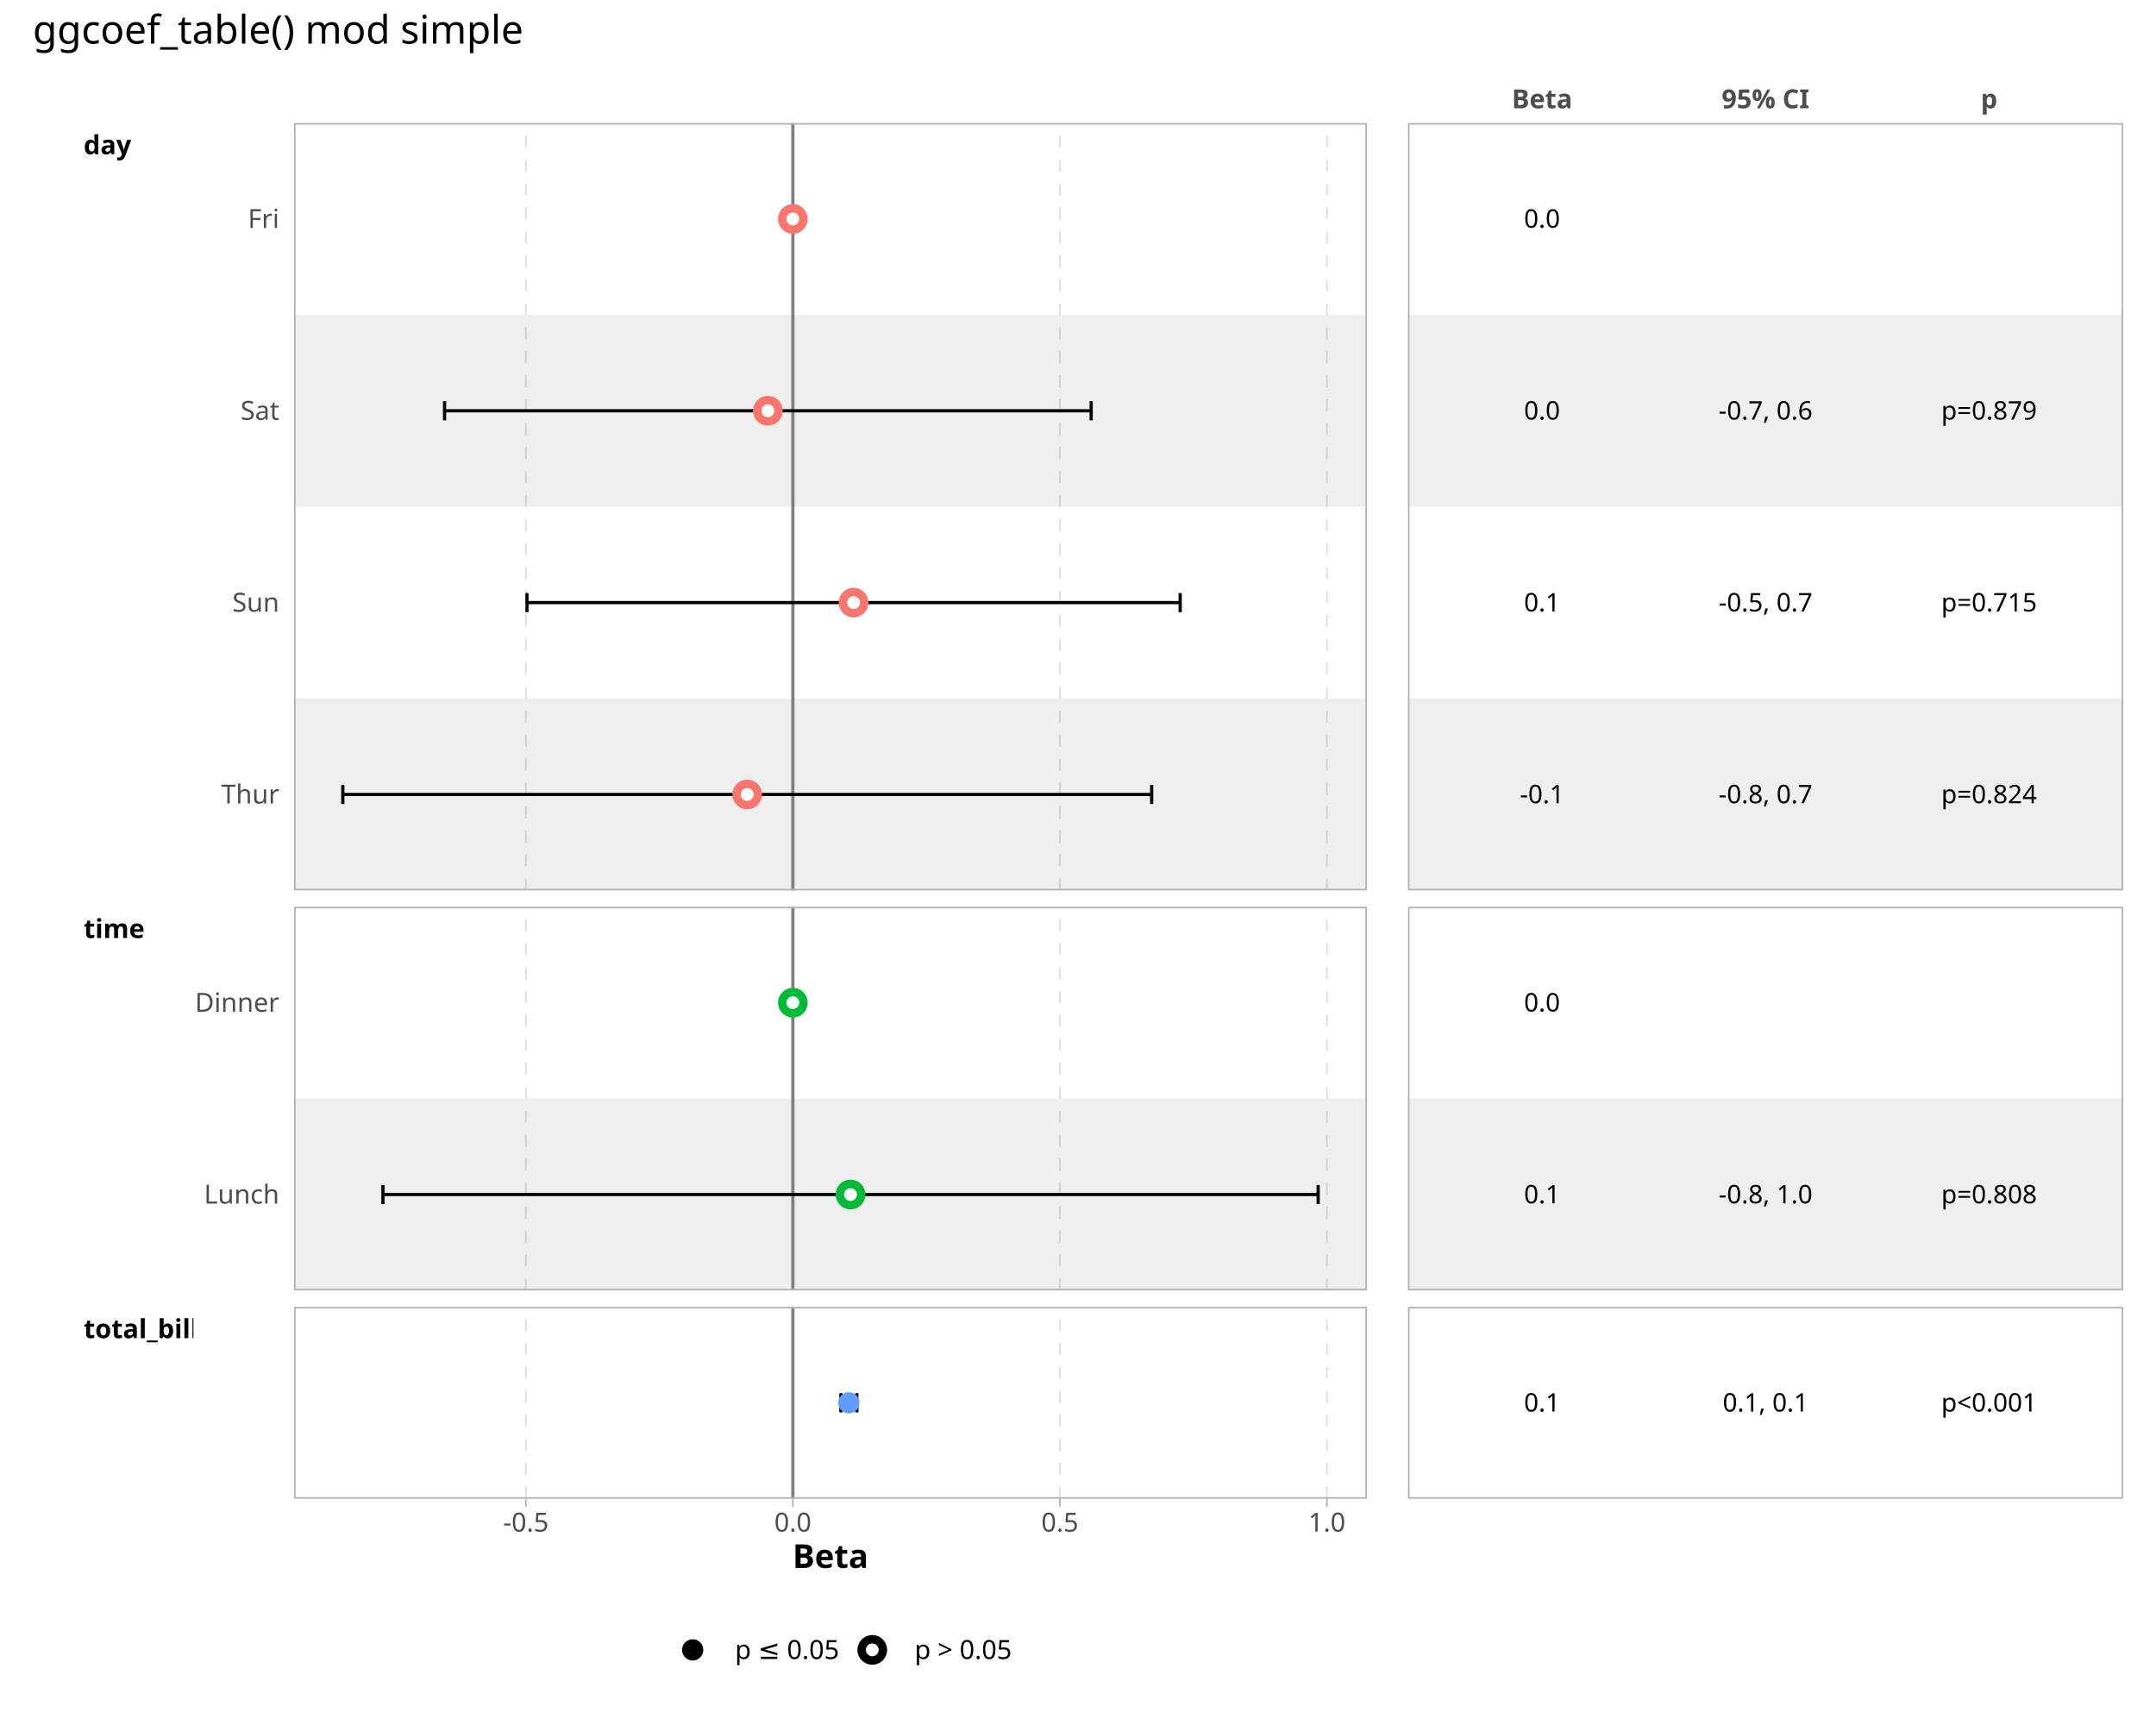
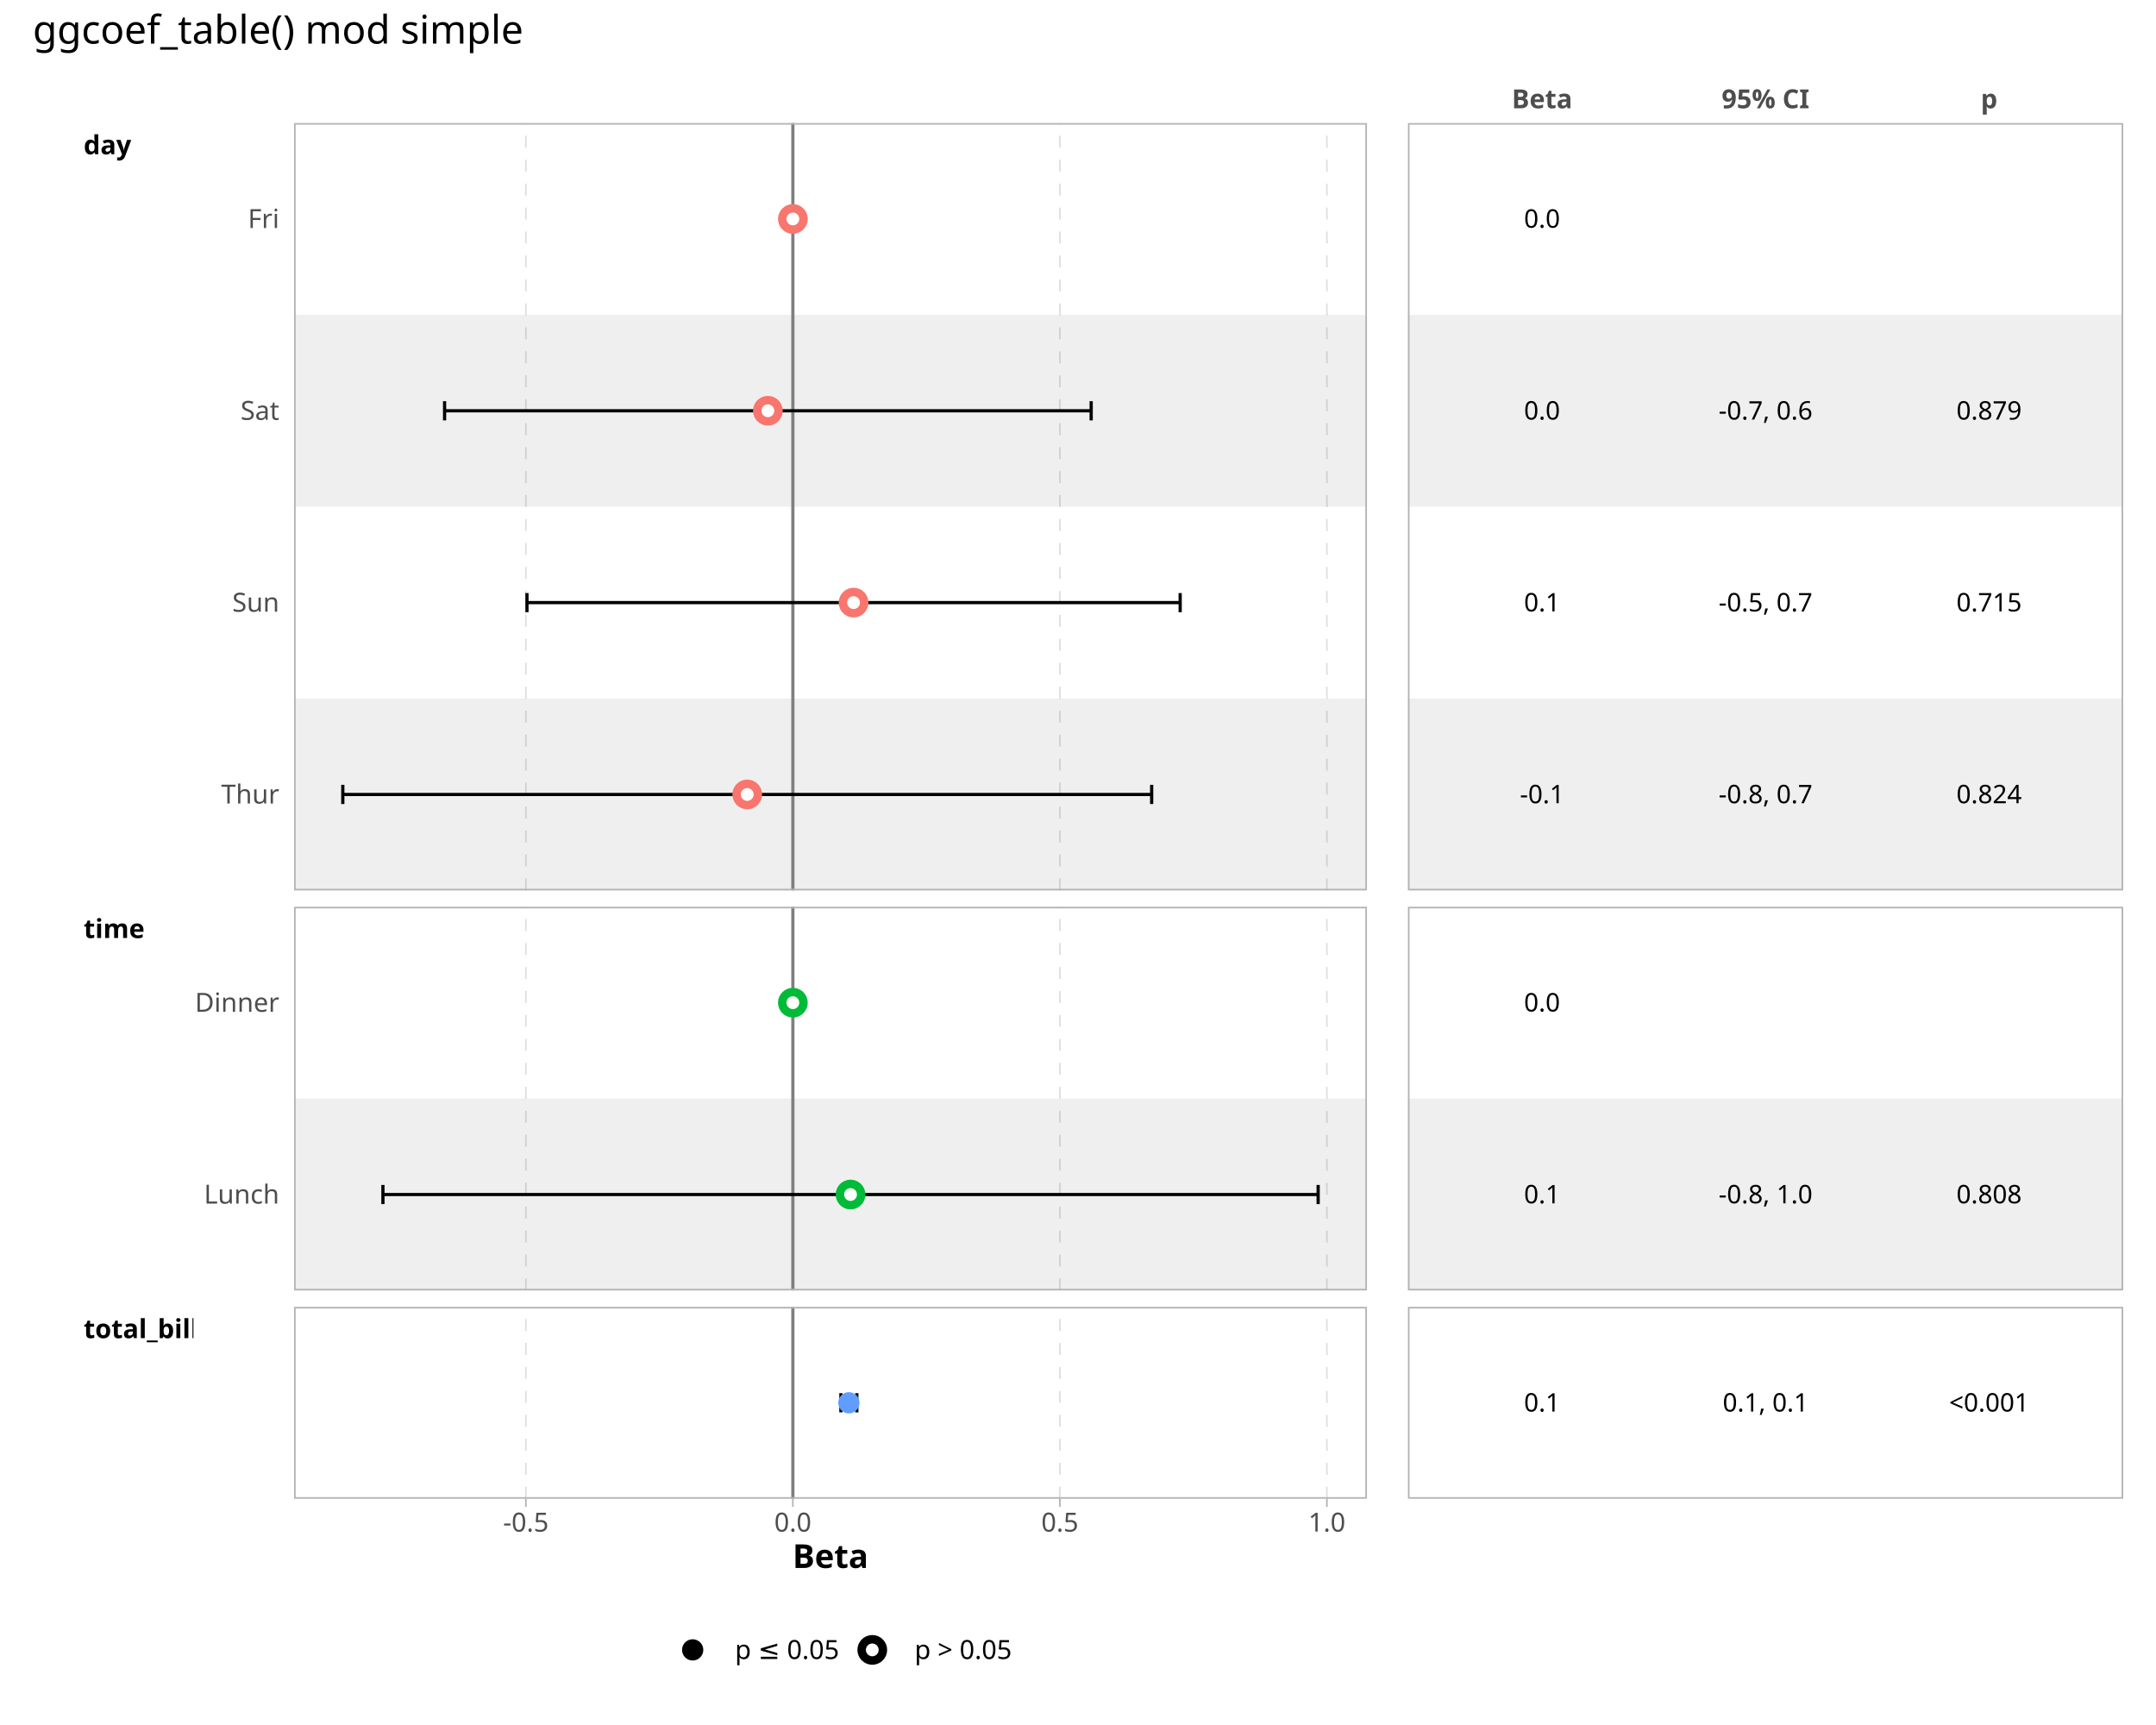
<svg xmlns="http://www.w3.org/2000/svg" class="svglite" data-engine-version="2.0" width="720.00pt" height="576.00pt" viewBox="0 0 720.00 576.00">
  <defs>
    <style type="text/css">
    .svglite line, .svglite polyline, .svglite polygon, .svglite path, .svglite rect, .svglite circle {
      fill: none;
      stroke: #000000;
      stroke-linecap: round;
      stroke-linejoin: round;
      stroke-miterlimit: 10.00;
    }
  </style>
  </defs>
  <rect width="100%" height="100%" style="stroke: none; fill: #FFFFFF;" />
  <defs>
    <clipPath id="cpMC4wMHw3MjAuMDB8MC4wMHw1NzYuMDA=">
      <rect x="0.00" y="0.00" width="720.00" height="576.00" />
    </clipPath>
  </defs>
  <g clip-path="url(#cpMC4wMHw3MjAuMDB8MC4wMHw1NzYuMDA=)">
    <rect x="0.00" y="0.00" width="720.00" height="576.00" style="stroke-width: 1.07; stroke: #FFFFFF; fill: #FFFFFF;" />
  </g>
  <defs>
    <clipPath id="cpNS40OHw0NjEuOTZ8MjIuNzh8NTcwLjUy">
      <rect x="5.48" y="22.78" width="456.48" height="547.74" />
    </clipPath>
  </defs>
  <g clip-path="url(#cpNS40OHw0NjEuOTZ8MjIuNzh8NTcwLjUy)">
    <rect x="5.48" y="22.78" width="456.48" height="547.74" style="stroke-width: 1.07; stroke: #FFFFFF; fill: #FFFFFF;" />
  </g>
  <g clip-path="url(#cpMC4wMHw3MjAuMDB8MC4wMHw1NzYuMDA=)">
</g>
  <defs>
    <clipPath id="cpOTguMjB8NDU2LjQ4fDQxLjA4fDI5Ny4zMQ==">
      <rect x="98.20" y="41.08" width="358.29" height="256.23" />
    </clipPath>
  </defs>
  <g clip-path="url(#cpOTguMjB8NDU2LjQ4fDQxLjA4fDI5Ny4zMQ==)">
    <rect x="98.20" y="41.08" width="358.29" height="256.23" style="stroke-width: 1.07; stroke: none; fill: #FFFFFF;" />
    <polyline points="175.61,297.31 175.61,41.08 " style="stroke-width: 0.53; stroke: #DEDEDE; stroke-dasharray: 4.00,4.00; stroke-linecap: butt;" />
    <polyline points="264.78,297.31 264.78,41.08 " style="stroke-width: 0.53; stroke: #DEDEDE; stroke-dasharray: 4.00,4.00; stroke-linecap: butt;" />
    <polyline points="353.95,297.31 353.95,41.08 " style="stroke-width: 0.53; stroke: #DEDEDE; stroke-dasharray: 4.00,4.00; stroke-linecap: butt;" />
    <polyline points="443.12,297.31 443.12,41.08 " style="stroke-width: 0.53; stroke: #DEDEDE; stroke-dasharray: 4.00,4.00; stroke-linecap: butt;" />
    <rect x="98.20" y="233.25" width="358.29" height="64.06" style="stroke-width: 1.07; stroke: none; stroke-linecap: butt; stroke-linejoin: miter; fill: #111111; fill-opacity: 0.067;" />
    <rect x="98.20" y="169.19" width="358.29" height="64.06" style="stroke-width: 1.07; stroke: none; stroke-linecap: butt; stroke-linejoin: miter;" />
    <rect x="98.20" y="105.13" width="358.29" height="64.06" style="stroke-width: 1.07; stroke: none; stroke-linecap: butt; stroke-linejoin: miter; fill: #111111; fill-opacity: 0.067;" />
    <rect x="98.20" y="41.08" width="358.29" height="64.06" style="stroke-width: 1.07; stroke: none; stroke-linecap: butt; stroke-linejoin: miter;" />
    <line x1="264.78" y1="297.31" x2="264.78" y2="41.08" style="stroke-width: 1.07; stroke: #7F7F7F; stroke-linecap: butt;" />
    <polyline points="364.40,140.37 364.40,133.96 " style="stroke-width: 1.07; stroke-linecap: butt;" />
    <polyline points="364.40,137.16 148.47,137.16 " style="stroke-width: 1.07; stroke-linecap: butt;" />
    <polyline points="148.47,140.37 148.47,133.96 " style="stroke-width: 1.07; stroke-linecap: butt;" />
    <polyline points="394.12,204.42 394.12,198.02 " style="stroke-width: 1.07; stroke-linecap: butt;" />
    <polyline points="394.12,201.22 175.98,201.22 " style="stroke-width: 1.07; stroke-linecap: butt;" />
    <polyline points="175.98,204.42 175.98,198.02 " style="stroke-width: 1.07; stroke-linecap: butt;" />
    <polyline points="384.60,268.48 384.60,262.07 " style="stroke-width: 1.07; stroke-linecap: butt;" />
    <polyline points="384.60,265.28 114.48,265.28 " style="stroke-width: 1.07; stroke-linecap: butt;" />
    <polyline points="114.48,268.48 114.48,262.07 " style="stroke-width: 1.07; stroke-linecap: butt;" />
    <circle cx="264.78" cy="73.11" r="3.55" style="stroke-width: 2.83; stroke: #F8766D; fill: #FFFFFF;" />
    <circle cx="256.43" cy="137.16" r="3.55" style="stroke-width: 2.83; stroke: #F8766D; fill: #FFFFFF;" />
    <circle cx="285.05" cy="201.22" r="3.55" style="stroke-width: 2.83; stroke: #F8766D; fill: #FFFFFF;" />
    <circle cx="249.54" cy="265.28" r="3.55" style="stroke-width: 2.83; stroke: #F8766D; fill: #FFFFFF;" />
    <rect x="98.20" y="41.08" width="358.29" height="256.23" style="stroke-width: 1.07; stroke: #B3B3B3;" />
  </g>
  <g clip-path="url(#cpMC4wMHw3MjAuMDB8MC4wMHw1NzYuMDA=)">
</g>
  <defs>
    <clipPath id="cpOTguMjB8NDU2LjQ4fDMwMi43OHw0MzAuOTA=">
      <rect x="98.20" y="302.78" width="358.29" height="128.11" />
    </clipPath>
  </defs>
  <g clip-path="url(#cpOTguMjB8NDU2LjQ4fDMwMi43OHw0MzAuOTA=)">
    <rect x="98.20" y="302.78" width="358.29" height="128.11" style="stroke-width: 1.07; stroke: none; fill: #FFFFFF;" />
    <polyline points="175.61,430.90 175.61,302.78 " style="stroke-width: 0.53; stroke: #DEDEDE; stroke-dasharray: 4.00,4.00; stroke-linecap: butt;" />
    <polyline points="264.78,430.90 264.78,302.78 " style="stroke-width: 0.53; stroke: #DEDEDE; stroke-dasharray: 4.00,4.00; stroke-linecap: butt;" />
    <polyline points="353.95,430.90 353.95,302.78 " style="stroke-width: 0.53; stroke: #DEDEDE; stroke-dasharray: 4.00,4.00; stroke-linecap: butt;" />
    <polyline points="443.12,430.90 443.12,302.78 " style="stroke-width: 0.53; stroke: #DEDEDE; stroke-dasharray: 4.00,4.00; stroke-linecap: butt;" />
    <rect x="98.20" y="366.84" width="358.29" height="64.06" style="stroke-width: 1.07; stroke: none; stroke-linecap: butt; stroke-linejoin: miter; fill: #111111; fill-opacity: 0.067;" />
    <rect x="98.20" y="302.78" width="358.29" height="64.06" style="stroke-width: 1.07; stroke: none; stroke-linecap: butt; stroke-linejoin: miter;" />
    <line x1="264.78" y1="430.90" x2="264.78" y2="302.78" style="stroke-width: 1.07; stroke: #7F7F7F; stroke-linecap: butt;" />
    <polyline points="440.20,402.07 440.20,395.67 " style="stroke-width: 1.07; stroke-linecap: butt;" />
    <polyline points="440.20,398.87 127.88,398.87 " style="stroke-width: 1.07; stroke-linecap: butt;" />
    <polyline points="127.88,402.07 127.88,395.67 " style="stroke-width: 1.07; stroke-linecap: butt;" />
    <circle cx="264.78" cy="334.81" r="3.55" style="stroke-width: 2.83; stroke: #00BA38; fill: #FFFFFF;" />
    <circle cx="284.04" cy="398.87" r="3.55" style="stroke-width: 2.83; stroke: #00BA38; fill: #FFFFFF;" />
    <rect x="98.20" y="302.78" width="358.29" height="128.11" style="stroke-width: 1.07; stroke: #B3B3B3;" />
  </g>
  <g clip-path="url(#cpMC4wMHw3MjAuMDB8MC4wMHw1NzYuMDA=)">
</g>
  <defs>
    <clipPath id="cpOTguMjB8NDU2LjQ4fDQzNi4zOHw1MDAuNDQ=">
      <rect x="98.20" y="436.38" width="358.29" height="64.06" />
    </clipPath>
  </defs>
  <g clip-path="url(#cpOTguMjB8NDU2LjQ4fDQzNi4zOHw1MDAuNDQ=)">
    <rect x="98.20" y="436.38" width="358.29" height="64.06" style="stroke-width: 1.07; stroke: none; fill: #FFFFFF;" />
    <polyline points="175.61,500.44 175.61,436.38 " style="stroke-width: 0.53; stroke: #DEDEDE; stroke-dasharray: 4.00,4.00; stroke-linecap: butt;" />
    <polyline points="264.78,500.44 264.78,436.38 " style="stroke-width: 0.53; stroke: #DEDEDE; stroke-dasharray: 4.00,4.00; stroke-linecap: butt;" />
    <polyline points="353.95,500.44 353.95,436.38 " style="stroke-width: 0.53; stroke: #DEDEDE; stroke-dasharray: 4.00,4.00; stroke-linecap: butt;" />
    <polyline points="443.12,500.44 443.12,436.38 " style="stroke-width: 0.53; stroke: #DEDEDE; stroke-dasharray: 4.00,4.00; stroke-linecap: butt;" />
    <rect x="98.20" y="436.38" width="358.29" height="64.06" style="stroke-width: 1.07; stroke: none; stroke-linecap: butt; stroke-linejoin: miter;" />
    <line x1="264.78" y1="500.44" x2="264.78" y2="436.38" style="stroke-width: 1.07; stroke: #7F7F7F; stroke-linecap: butt;" />
    <polyline points="286.14,471.61 286.14,465.20 " style="stroke-width: 1.07; stroke-linecap: butt;" />
    <polyline points="286.14,468.41 280.82,468.41 " style="stroke-width: 1.07; stroke-linecap: butt;" />
    <polyline points="280.82,471.61 280.82,465.20 " style="stroke-width: 1.07; stroke-linecap: butt;" />
    <circle cx="283.48" cy="468.41" r="3.55" style="stroke-width: 2.83; stroke: none; fill: #619CFF;" />
    <rect x="98.20" y="436.38" width="358.29" height="64.06" style="stroke-width: 1.07; stroke: #B3B3B3;" />
  </g>
  <g clip-path="url(#cpMC4wMHw3MjAuMDB8MC4wMHw1NzYuMDA=)">
</g>
  <defs>
    <clipPath id="cpMjMuNTV8NjQuNjB8NDEuMDh8Mjk3LjMx">
      <rect x="23.55" y="41.08" width="41.05" height="256.23" />
    </clipPath>
  </defs>
  <g clip-path="url(#cpMjMuNTV8NjQuNjB8NDEuMDh8Mjk3LjMx)">
    <text x="27.94" y="51.52" style="font-size: 8.80px; font-weight: bold; font-family: sans;" textLength="14.19px" lengthAdjust="spacingAndGlyphs">day</text>
  </g>
  <g clip-path="url(#cpMC4wMHw3MjAuMDB8MC4wMHw1NzYuMDA=)">
</g>
  <defs>
    <clipPath id="cpMjMuNTV8NjQuNjB8MzAyLjc4fDQzMC45MA==">
      <rect x="23.55" y="302.78" width="41.05" height="128.11" />
    </clipPath>
  </defs>
  <g clip-path="url(#cpMjMuNTV8NjQuNjB8MzAyLjc4fDQzMC45MA==)">
    <text x="27.94" y="313.22" style="font-size: 8.80px; font-weight: bold; font-family: sans;" textLength="16.63px" lengthAdjust="spacingAndGlyphs">time</text>
  </g>
  <g clip-path="url(#cpMC4wMHw3MjAuMDB8MC4wMHw1NzYuMDA=)">
</g>
  <defs>
    <clipPath id="cpMjMuNTV8NjQuNjB8NDM2LjM4fDUwMC40NA==">
      <rect x="23.55" y="436.38" width="41.05" height="64.06" />
    </clipPath>
  </defs>
  <g clip-path="url(#cpMjMuNTV8NjQuNjB8NDM2LjM4fDUwMC40NA==)">
    <text x="27.94" y="446.82" style="font-size: 8.80px; font-weight: bold; font-family: sans;" textLength="32.28px" lengthAdjust="spacingAndGlyphs">total_bill</text>
  </g>
  <g clip-path="url(#cpMC4wMHw3MjAuMDB8MC4wMHw1NzYuMDA=)">
    <polyline points="175.61,503.17 175.61,500.44 " style="stroke-width: 0.53; stroke: #B3B3B3; stroke-linecap: butt;" />
    <polyline points="264.78,503.17 264.78,500.44 " style="stroke-width: 0.53; stroke: #B3B3B3; stroke-linecap: butt;" />
    <polyline points="353.95,503.17 353.95,500.44 " style="stroke-width: 0.53; stroke: #B3B3B3; stroke-linecap: butt;" />
    <polyline points="443.12,503.17 443.12,500.44 " style="stroke-width: 0.53; stroke: #B3B3B3; stroke-linecap: butt;" />
    <text x="175.61" y="511.42" text-anchor="middle" style="font-size: 8.80px; fill: #4D4D4D; font-family: sans;" textLength="15.16px" lengthAdjust="spacingAndGlyphs">-0.5</text>
    <text x="264.78" y="511.42" text-anchor="middle" style="font-size: 8.80px; fill: #4D4D4D; font-family: sans;" textLength="12.23px" lengthAdjust="spacingAndGlyphs">0.0</text>
    <text x="353.95" y="511.42" text-anchor="middle" style="font-size: 8.80px; fill: #4D4D4D; font-family: sans;" textLength="12.23px" lengthAdjust="spacingAndGlyphs">0.5</text>
    <text x="443.12" y="511.42" text-anchor="middle" style="font-size: 8.80px; fill: #4D4D4D; font-family: sans;" textLength="12.23px" lengthAdjust="spacingAndGlyphs">1.0</text>
    <text x="93.27" y="268.30" text-anchor="end" style="font-size: 8.80px; fill: #4D4D4D; font-family: sans;" textLength="18.09px" lengthAdjust="spacingAndGlyphs">Thur</text>
    <text x="93.27" y="204.25" text-anchor="end" style="font-size: 8.80px; fill: #4D4D4D; font-family: sans;" textLength="15.66px" lengthAdjust="spacingAndGlyphs">Sun</text>
    <text x="93.27" y="140.19" text-anchor="end" style="font-size: 8.80px; fill: #4D4D4D; font-family: sans;" textLength="13.21px" lengthAdjust="spacingAndGlyphs">Sat</text>
    <text x="93.27" y="76.13" text-anchor="end" style="font-size: 8.80px; fill: #4D4D4D; font-family: sans;" textLength="10.26px" lengthAdjust="spacingAndGlyphs">Fri</text>
    <text x="93.27" y="401.90" text-anchor="end" style="font-size: 8.80px; fill: #4D4D4D; font-family: sans;" textLength="23.98px" lengthAdjust="spacingAndGlyphs">Lunch</text>
    <text x="93.27" y="337.84" text-anchor="end" style="font-size: 8.80px; fill: #4D4D4D; font-family: sans;" textLength="25.92px" lengthAdjust="spacingAndGlyphs">Dinner</text>
    <text x="277.34" y="523.56" text-anchor="middle" style="font-size: 11.00px; font-weight: bold; font-family: sans;" textLength="22.63px" lengthAdjust="spacingAndGlyphs">Beta</text>
    <rect x="211.72" y="536.80" width="131.23" height="28.24" style="stroke-width: 1.07; stroke: none; fill: #FFFFFF;" />
    <rect x="222.68" y="542.28" width="17.28" height="17.28" style="stroke-width: 1.07; stroke: none; fill: #FFFFFF;" />
    <circle cx="231.32" cy="550.92" r="3.55" style="stroke-width: 2.83; stroke: none; fill: #000000;" />
    <rect x="282.66" y="542.28" width="17.28" height="17.28" style="stroke-width: 1.07; stroke: none; fill: #FFFFFF;" />
    <circle cx="291.30" cy="550.92" r="3.55" style="stroke-width: 2.83; fill: #FFFFFF;" />
    <text x="245.44" y="553.95" style="font-size: 8.80px; font-family: sans;" textLength="31.74px" lengthAdjust="spacingAndGlyphs">p ≤ 0.05</text>
    <text x="305.42" y="553.95" style="font-size: 8.80px; font-family: sans;" textLength="32.05px" lengthAdjust="spacingAndGlyphs">p &gt; 0.05</text>
  </g>
  <defs>
    <clipPath id="cpNDYxLjk2fDcxNC41MnwyMi43OHw1NzAuNTI=">
      <rect x="461.96" y="22.78" width="252.56" height="547.74" />
    </clipPath>
  </defs>
  <g clip-path="url(#cpNDYxLjk2fDcxNC41MnwyMi43OHw1NzAuNTI=)">
    <rect x="461.96" y="22.78" width="252.56" height="547.74" style="stroke-width: 1.07; stroke: #FFFFFF; fill: #FFFFFF;" />
  </g>
  <g clip-path="url(#cpMC4wMHw3MjAuMDB8MC4wMHw1NzYuMDA=)">
</g>
  <defs>
    <clipPath id="cpNDcwLjE4fDcwOS4wNHw0MS4wOHwyOTcuMzE=">
      <rect x="470.18" y="41.08" width="238.86" height="256.23" />
    </clipPath>
  </defs>
  <g clip-path="url(#cpNDcwLjE4fDcwOS4wNHw0MS4wOHwyOTcuMzE=)">
    <rect x="470.18" y="41.08" width="238.86" height="256.23" style="stroke-width: 1.07; stroke: none; fill: #FFFFFF;" />
    <text x="514.97" y="76.04" text-anchor="middle" style="font-size: 8.54px; font-family: sans;" textLength="11.87px" lengthAdjust="spacingAndGlyphs">0.0</text>
    <text x="589.61" y="76.04" text-anchor="middle" style="font-size: 8.54px; font-family: sans;" textLength="2.37px" lengthAdjust="spacingAndGlyphs"> </text>
    <text x="514.97" y="140.10" text-anchor="middle" style="font-size: 8.54px; font-family: sans;" textLength="11.87px" lengthAdjust="spacingAndGlyphs">0.0</text>
    <text x="589.61" y="140.10" text-anchor="middle" style="font-size: 8.54px; font-family: sans;" textLength="31.32px" lengthAdjust="spacingAndGlyphs">-0.7, 0.6</text>
-     <text x="664.26" y="140.10" text-anchor="middle" style="font-size: 8.54px; font-family: sans;" textLength="31.10px" lengthAdjust="spacingAndGlyphs">p=0.879</text>
+     <text x="664.26" y="140.10" text-anchor="middle" style="font-size: 8.54px; font-family: sans;" textLength="21.36px" lengthAdjust="spacingAndGlyphs">0.879</text>
    <text x="514.97" y="204.16" text-anchor="middle" style="font-size: 8.54px; font-family: sans;" textLength="11.87px" lengthAdjust="spacingAndGlyphs">0.1</text>
    <text x="589.61" y="204.16" text-anchor="middle" style="font-size: 8.54px; font-family: sans;" textLength="31.32px" lengthAdjust="spacingAndGlyphs">-0.5, 0.7</text>
-     <text x="664.26" y="204.16" text-anchor="middle" style="font-size: 8.54px; font-family: sans;" textLength="31.10px" lengthAdjust="spacingAndGlyphs">p=0.715</text>
+     <text x="664.26" y="204.16" text-anchor="middle" style="font-size: 8.54px; font-family: sans;" textLength="21.36px" lengthAdjust="spacingAndGlyphs">0.715</text>
    <text x="514.97" y="268.21" text-anchor="middle" style="font-size: 8.54px; font-family: sans;" textLength="14.71px" lengthAdjust="spacingAndGlyphs">-0.1</text>
    <text x="589.61" y="268.21" text-anchor="middle" style="font-size: 8.54px; font-family: sans;" textLength="31.32px" lengthAdjust="spacingAndGlyphs">-0.8, 0.7</text>
-     <text x="664.26" y="268.21" text-anchor="middle" style="font-size: 8.54px; font-family: sans;" textLength="31.10px" lengthAdjust="spacingAndGlyphs">p=0.824</text>
+     <text x="664.26" y="268.21" text-anchor="middle" style="font-size: 8.54px; font-family: sans;" textLength="21.36px" lengthAdjust="spacingAndGlyphs">0.824</text>
    <rect x="470.18" y="233.25" width="238.86" height="64.06" style="stroke-width: 1.07; stroke: none; stroke-linecap: butt; stroke-linejoin: miter; fill: #111111; fill-opacity: 0.067;" />
    <rect x="470.18" y="169.19" width="238.86" height="64.06" style="stroke-width: 1.07; stroke: none; stroke-linecap: butt; stroke-linejoin: miter;" />
    <rect x="470.18" y="105.13" width="238.86" height="64.06" style="stroke-width: 1.07; stroke: none; stroke-linecap: butt; stroke-linejoin: miter; fill: #111111; fill-opacity: 0.067;" />
    <rect x="470.18" y="41.08" width="238.86" height="64.06" style="stroke-width: 1.07; stroke: none; stroke-linecap: butt; stroke-linejoin: miter;" />
    <rect x="470.18" y="41.08" width="238.86" height="256.23" style="stroke-width: 1.07; stroke: #B3B3B3;" />
  </g>
  <g clip-path="url(#cpMC4wMHw3MjAuMDB8MC4wMHw1NzYuMDA=)">
</g>
  <defs>
    <clipPath id="cpNDcwLjE4fDcwOS4wNHwzMDIuNzh8NDMwLjkw">
      <rect x="470.18" y="302.78" width="238.86" height="128.11" />
    </clipPath>
  </defs>
  <g clip-path="url(#cpNDcwLjE4fDcwOS4wNHwzMDIuNzh8NDMwLjkw)">
    <rect x="470.18" y="302.78" width="238.86" height="128.11" style="stroke-width: 1.07; stroke: none; fill: #FFFFFF;" />
    <text x="514.97" y="337.75" text-anchor="middle" style="font-size: 8.54px; font-family: sans;" textLength="11.87px" lengthAdjust="spacingAndGlyphs">0.0</text>
    <text x="589.61" y="337.75" text-anchor="middle" style="font-size: 8.54px; font-family: sans;" textLength="2.37px" lengthAdjust="spacingAndGlyphs"> </text>
    <text x="514.97" y="401.81" text-anchor="middle" style="font-size: 8.54px; font-family: sans;" textLength="11.87px" lengthAdjust="spacingAndGlyphs">0.1</text>
    <text x="589.61" y="401.81" text-anchor="middle" style="font-size: 8.54px; font-family: sans;" textLength="31.32px" lengthAdjust="spacingAndGlyphs">-0.8, 1.0</text>
-     <text x="664.26" y="401.81" text-anchor="middle" style="font-size: 8.54px; font-family: sans;" textLength="31.10px" lengthAdjust="spacingAndGlyphs">p=0.808</text>
+     <text x="664.26" y="401.81" text-anchor="middle" style="font-size: 8.54px; font-family: sans;" textLength="21.36px" lengthAdjust="spacingAndGlyphs">0.808</text>
    <rect x="470.18" y="366.84" width="238.86" height="64.06" style="stroke-width: 1.07; stroke: none; stroke-linecap: butt; stroke-linejoin: miter; fill: #111111; fill-opacity: 0.067;" />
    <rect x="470.18" y="302.78" width="238.86" height="64.06" style="stroke-width: 1.07; stroke: none; stroke-linecap: butt; stroke-linejoin: miter;" />
    <rect x="470.18" y="302.78" width="238.86" height="128.11" style="stroke-width: 1.07; stroke: #B3B3B3;" />
  </g>
  <g clip-path="url(#cpMC4wMHw3MjAuMDB8MC4wMHw1NzYuMDA=)">
</g>
  <defs>
    <clipPath id="cpNDcwLjE4fDcwOS4wNHw0MzYuMzh8NTAwLjQ0">
      <rect x="470.18" y="436.38" width="238.86" height="64.06" />
    </clipPath>
  </defs>
  <g clip-path="url(#cpNDcwLjE4fDcwOS4wNHw0MzYuMzh8NTAwLjQ0)">
    <rect x="470.18" y="436.38" width="238.86" height="64.06" style="stroke-width: 1.07; stroke: none; fill: #FFFFFF;" />
    <text x="514.97" y="471.34" text-anchor="middle" style="font-size: 8.54px; font-family: sans;" textLength="11.87px" lengthAdjust="spacingAndGlyphs">0.1</text>
    <text x="589.61" y="471.34" text-anchor="middle" style="font-size: 8.54px; font-family: sans;" textLength="28.48px" lengthAdjust="spacingAndGlyphs">0.1, 0.1</text>
-     <text x="664.26" y="471.34" text-anchor="middle" style="font-size: 8.54px; font-family: sans;" textLength="31.10px" lengthAdjust="spacingAndGlyphs">p&lt;0.001</text>
+     <text x="664.26" y="471.34" text-anchor="middle" style="font-size: 8.54px; font-family: sans;" textLength="26.35px" lengthAdjust="spacingAndGlyphs">&lt;0.001</text>
    <rect x="470.18" y="436.38" width="238.86" height="64.06" style="stroke-width: 1.07; stroke: none; stroke-linecap: butt; stroke-linejoin: miter;" />
    <rect x="470.18" y="436.38" width="238.86" height="64.06" style="stroke-width: 1.07; stroke: #B3B3B3;" />
  </g>
  <g clip-path="url(#cpMC4wMHw3MjAuMDB8MC4wMHw1NzYuMDA=)">
</g>
  <defs>
    <clipPath id="cpNDcwLjE4fDQ3MC4xOHw0MS4wOHwyOTcuMzE=">
      <rect x="470.18" y="41.08" width="0.00" height="256.23" />
    </clipPath>
  </defs>
  <g clip-path="url(#cpNDcwLjE4fDQ3MC4xOHw0MS4wOHwyOTcuMzE=)">
</g>
  <g clip-path="url(#cpMC4wMHw3MjAuMDB8MC4wMHw1NzYuMDA=)">
</g>
  <defs>
    <clipPath id="cpNDcwLjE4fDQ3MC4xOHwzMDIuNzh8NDMwLjkw">
      <rect x="470.18" y="302.78" width="0.00" height="128.11" />
    </clipPath>
  </defs>
  <g clip-path="url(#cpNDcwLjE4fDQ3MC4xOHwzMDIuNzh8NDMwLjkw)">
</g>
  <g clip-path="url(#cpMC4wMHw3MjAuMDB8MC4wMHw1NzYuMDA=)">
</g>
  <defs>
    <clipPath id="cpNDcwLjE4fDQ3MC4xOHw0MzYuMzh8NTAwLjQ0">
      <rect x="470.18" y="436.38" width="0.00" height="64.06" />
    </clipPath>
  </defs>
  <g clip-path="url(#cpNDcwLjE4fDQ3MC4xOHw0MzYuMzh8NTAwLjQ0)">
</g>
  <g clip-path="url(#cpMC4wMHw3MjAuMDB8MC4wMHw1NzYuMDA=)">
    <text x="514.97" y="36.15" text-anchor="middle" style="font-size: 8.80px; font-weight: bold; fill: #4D4D4D; font-family: sans;" textLength="18.11px" lengthAdjust="spacingAndGlyphs">Beta</text>
    <text x="589.61" y="36.15" text-anchor="middle" style="font-size: 8.80px; font-weight: bold; fill: #4D4D4D; font-family: sans;" textLength="28.86px" lengthAdjust="spacingAndGlyphs">95% CI</text>
    <text x="664.26" y="36.15" text-anchor="middle" style="font-size: 8.80px; font-weight: bold; fill: #4D4D4D; font-family: sans;" textLength="4.89px" lengthAdjust="spacingAndGlyphs">p</text>
    <text x="10.96" y="14.56" style="font-size: 13.20px; font-family: sans;" textLength="155.56px" lengthAdjust="spacingAndGlyphs">ggcoef_table() mod simple</text>
  </g>
</svg>
